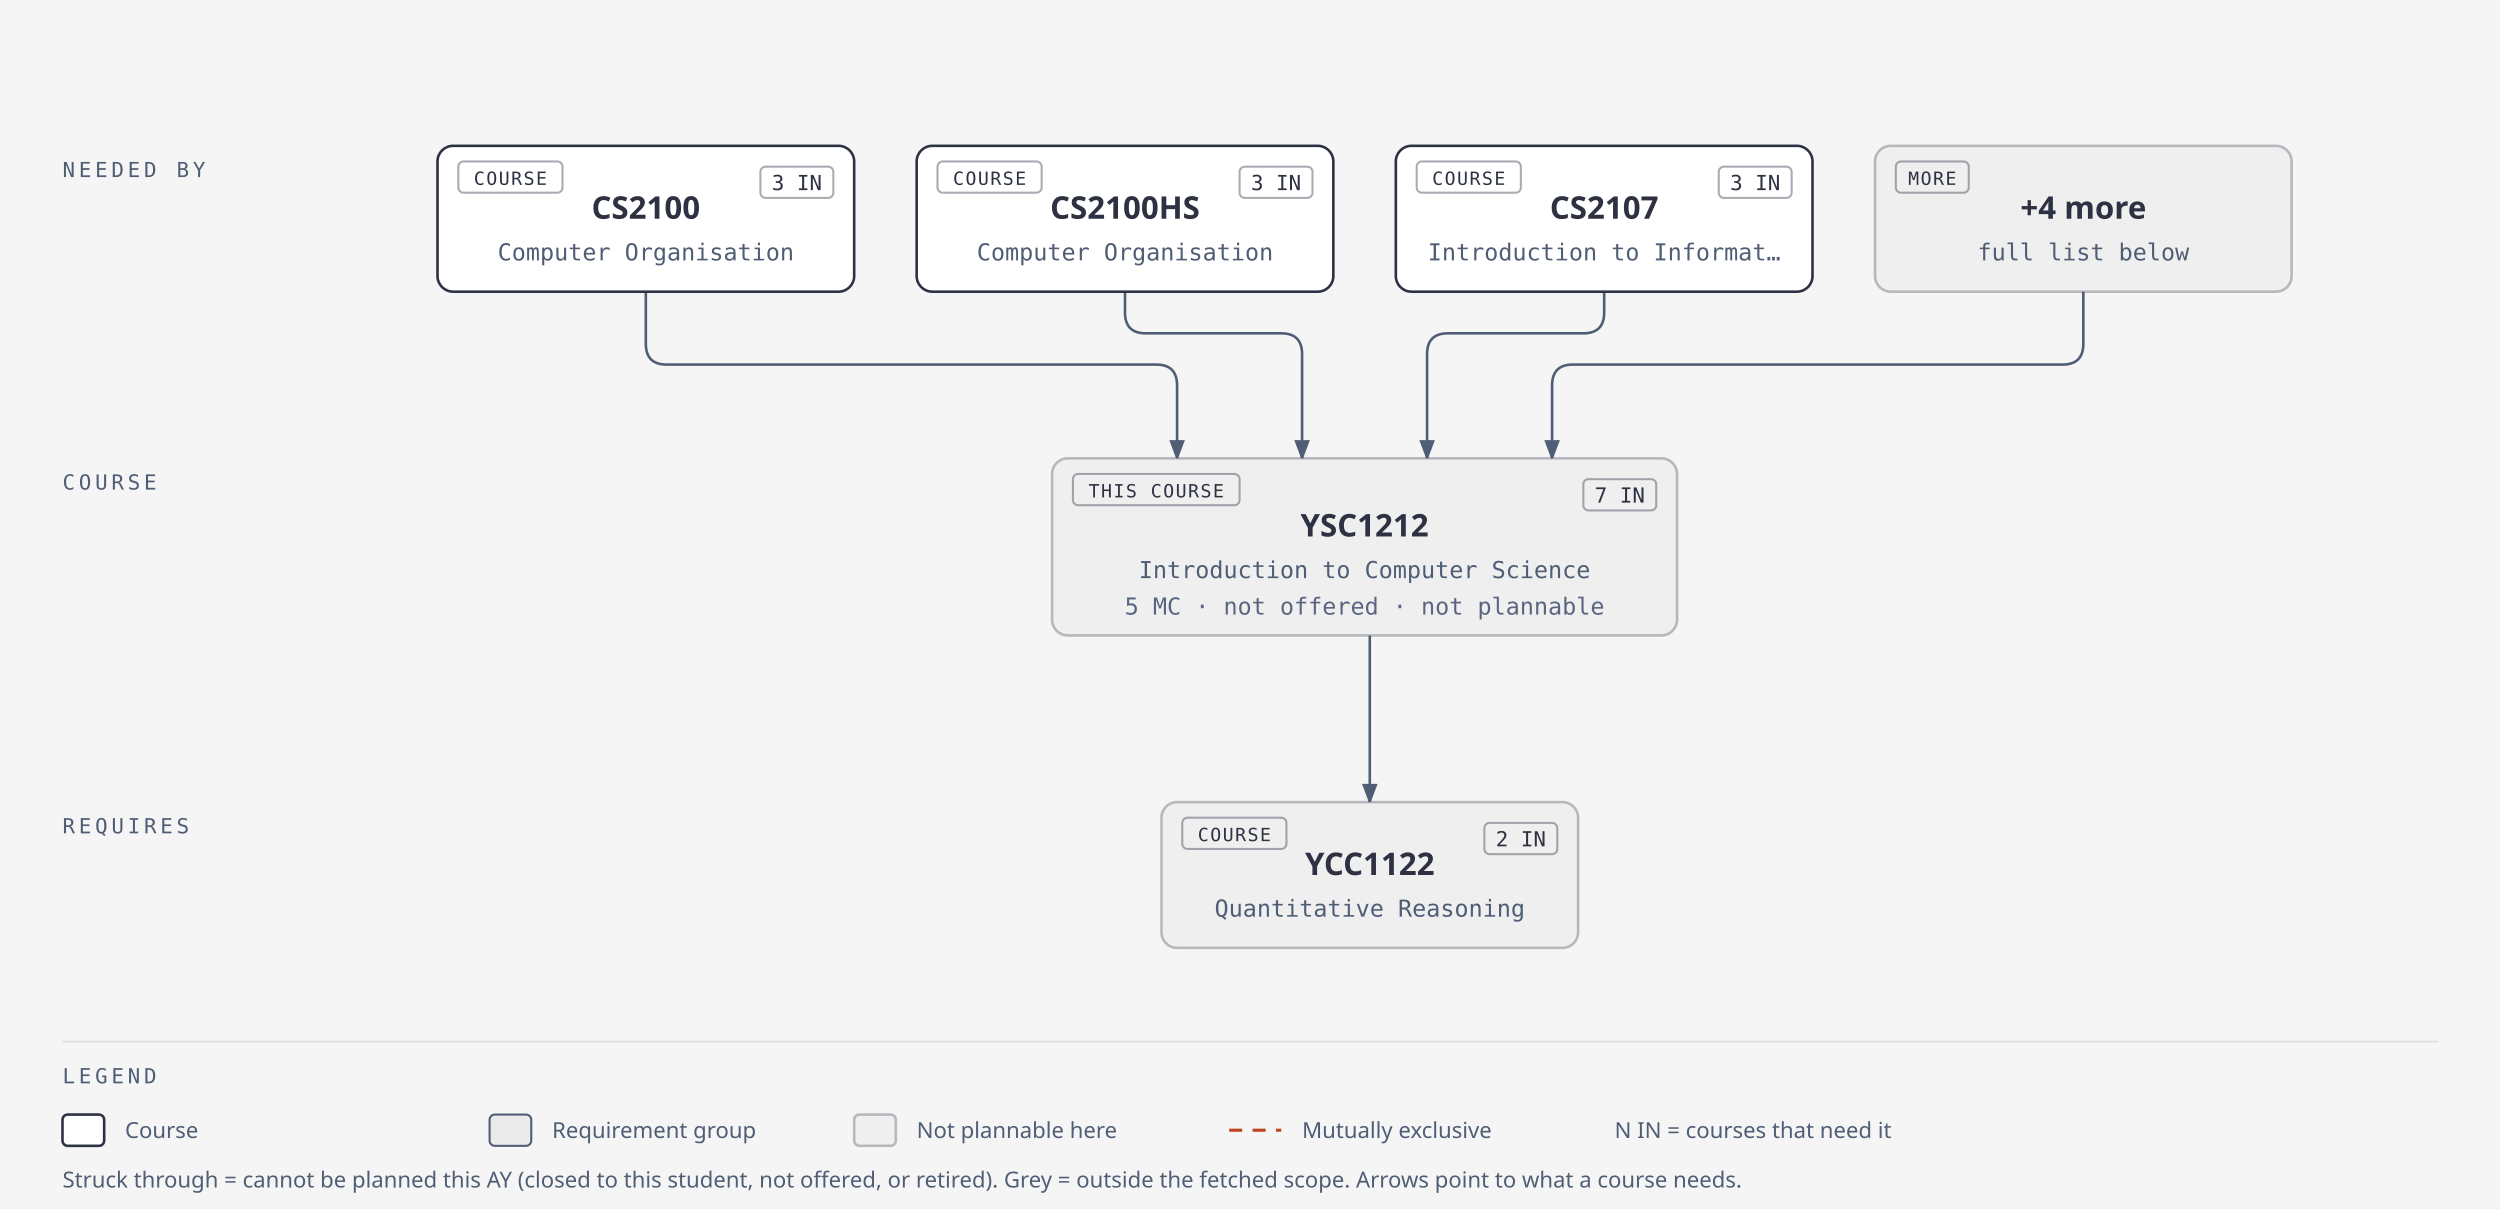
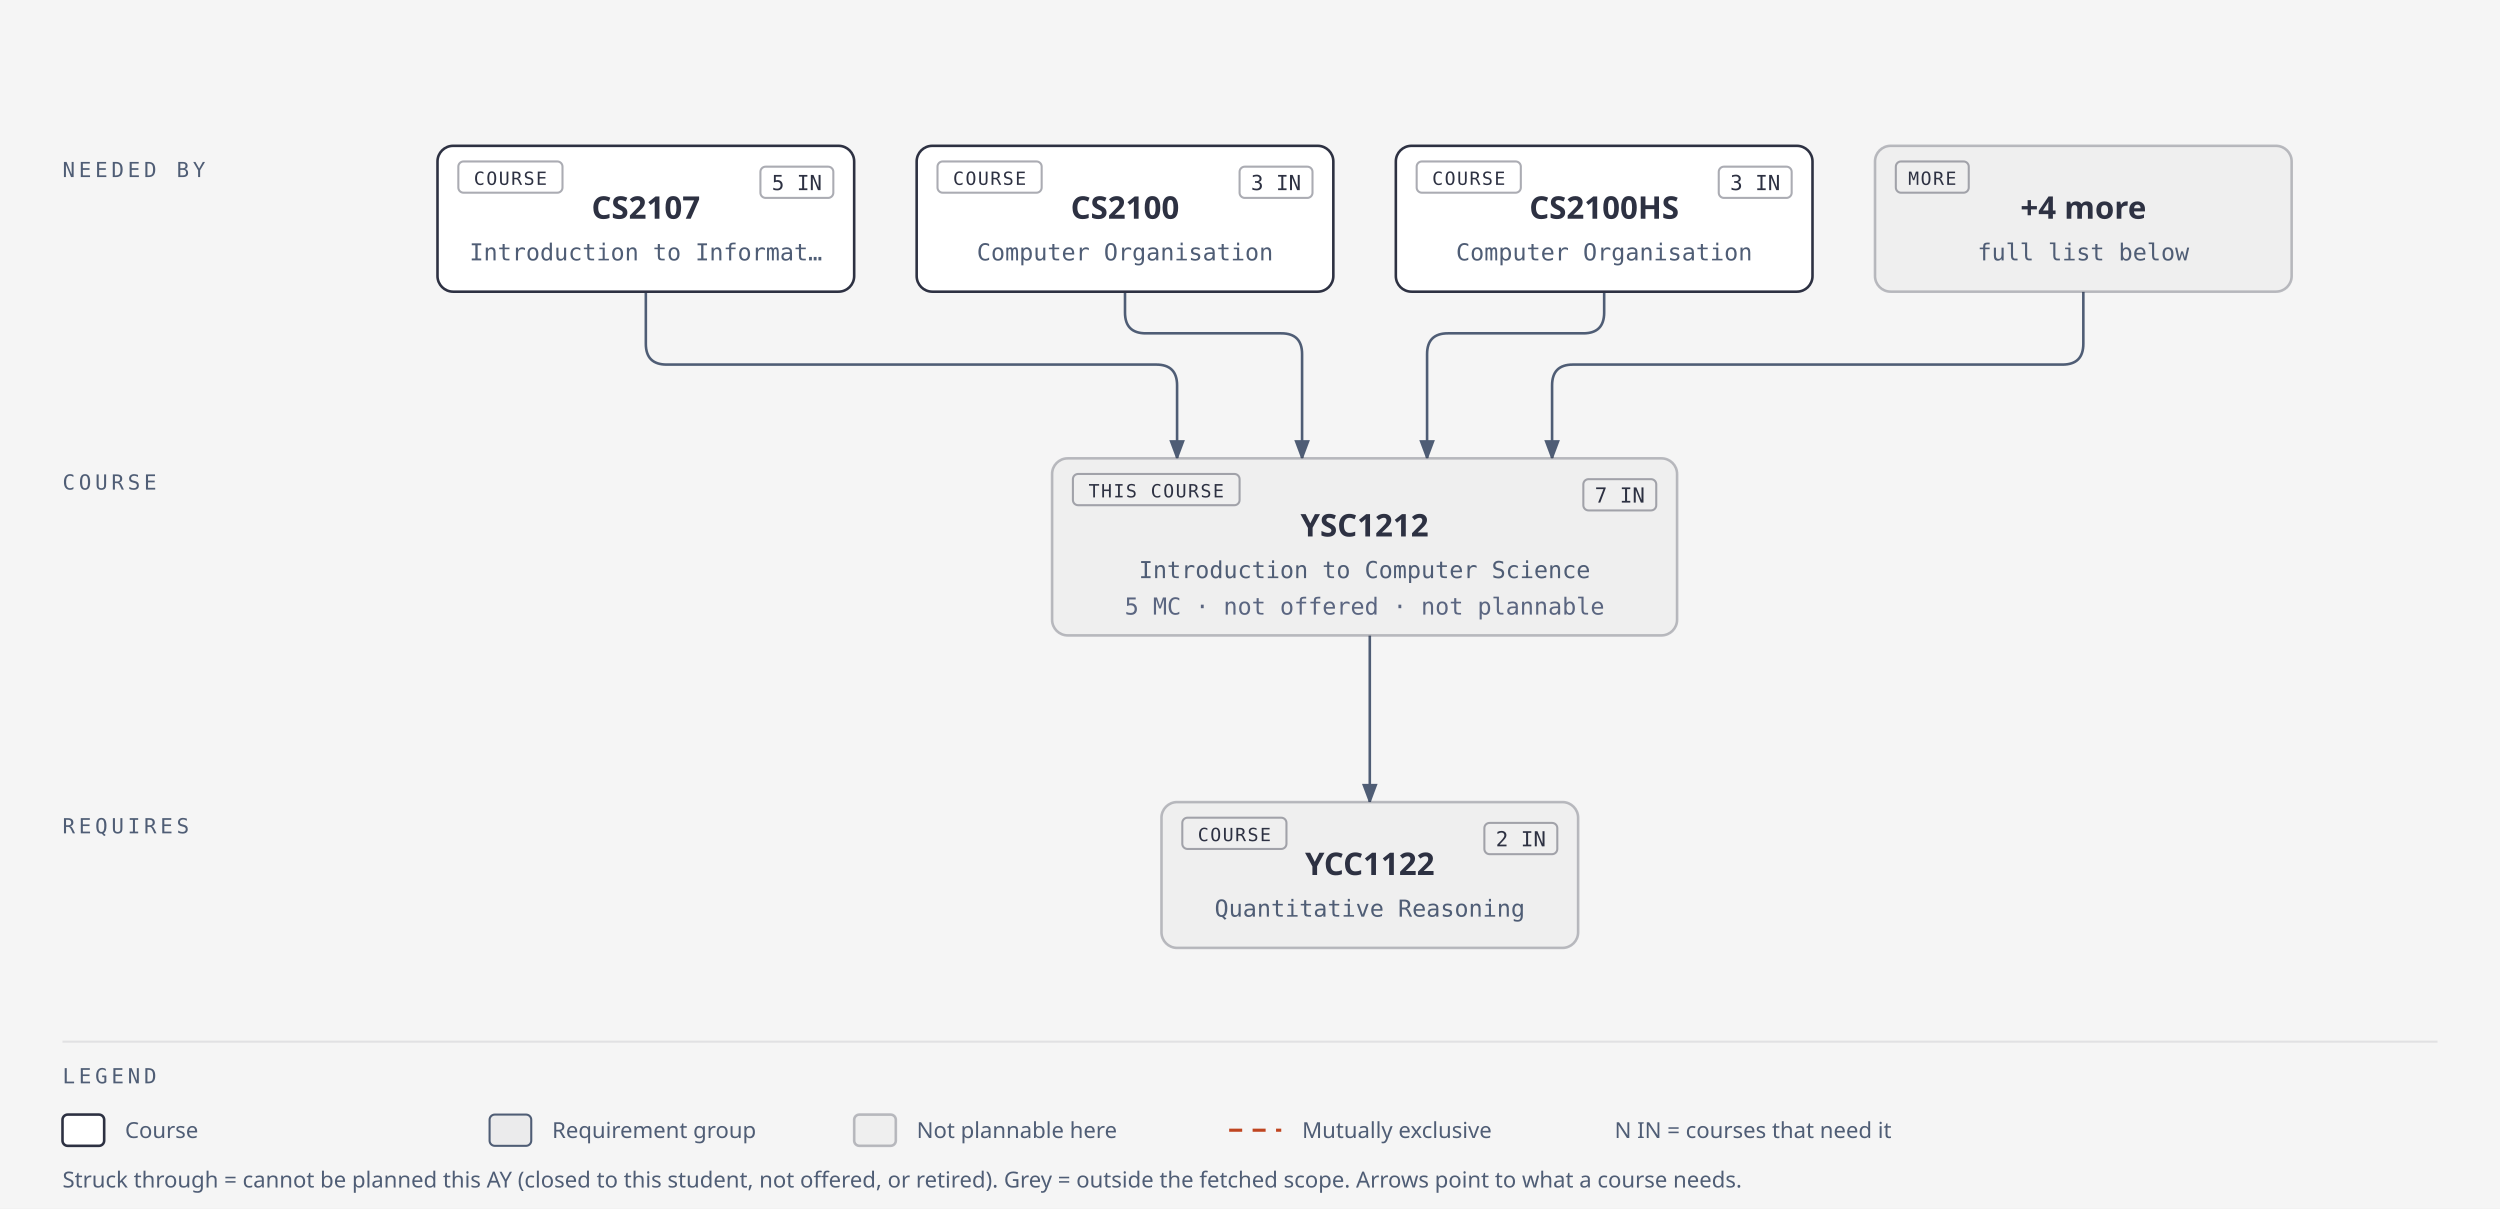
<svg xmlns="http://www.w3.org/2000/svg" width="960" height="464" viewBox="0 0 960 464" role="img" aria-labelledby="ysc1212-title ysc1212-desc">
  <defs>
    <marker id="arrow" markerWidth="8" markerHeight="6" refX="7" refY="3" orient="auto">
      <polygon points="0 0, 8 3, 0 6" fill="#4f5d75" />
    </marker>
    <marker id="arrow-accent" markerWidth="8" markerHeight="6" refX="7" refY="3" orient="auto">
      <polygon points="0 0, 8 3, 0 6" fill="#bf4520" />
    </marker>
  </defs>
  <rect width="100%" height="100%" fill="#f5f5f5" />
  <text x="24" y="68" fill="#4f5d75" font-size="8" font-family="'Geist Mono', ui-monospace, monospace" letter-spacing="0.18em">NEEDED BY</text>
  <text x="24" y="188" fill="#4f5d75" font-size="8" font-family="'Geist Mono', ui-monospace, monospace" letter-spacing="0.18em">COURSE</text>
  <text x="24" y="320" fill="#4f5d75" font-size="8" font-family="'Geist Mono', ui-monospace, monospace" letter-spacing="0.18em">REQUIRES</text>
  <path d="M 248,112 V 132 Q 248,140 256,140 H 444 Q 452,140 452,148 V 176" fill="none" stroke="#4f5d75" stroke-width="1" marker-end="url(#arrow)" />
  <path d="M 432,112 V 120 Q 432,128 440,128 H 492 Q 500,128 500,136 V 176" fill="none" stroke="#4f5d75" stroke-width="1" marker-end="url(#arrow)" />
  <path d="M 616,112 V 120 Q 616,128 608,128 H 556 Q 548,128 548,136 V 176" fill="none" stroke="#4f5d75" stroke-width="1" marker-end="url(#arrow)" />
  <path d="M 800,112 V 132 Q 800,140 792,140 H 604 Q 596,140 596,148 V 176" fill="none" stroke="#4f5d75" stroke-width="1" marker-end="url(#arrow)" />
  <path d="M 526,244 V 308" fill="none" stroke="#4f5d75" stroke-width="1" marker-end="url(#arrow)" />
  <rect x="168" y="56" width="160" height="56" rx="6" fill="#f5f5f5" />
  <rect x="168" y="56" width="160" height="56" rx="6" fill="#ffffff" stroke="#2d3142" stroke-width="1" />
  <rect x="176" y="62" width="40" height="12" rx="2" fill="transparent" stroke="rgba(45,49,66,0.40)" stroke-width="0.8" />
  <text x="196" y="71" fill="#2d3142" font-size="7" font-family="'Geist Mono', ui-monospace, monospace" text-anchor="middle" letter-spacing="0.08em">COURSE</text>
  <rect x="292" y="64" width="28" height="12" rx="2" fill="transparent" stroke="rgba(45,49,66,0.40)" stroke-width="0.8" />
-   <text x="306" y="73" fill="#2d3142" font-size="8" font-family="'Geist Mono', ui-monospace, monospace" text-anchor="middle">3 IN</text>
-   <text x="248" y="84" fill="#2d3142" font-size="12" font-weight="600" font-family="'Geist', system-ui, sans-serif" text-anchor="middle">CS2100</text>
-   <text x="248" y="100" fill="#4f5d75" font-size="9" font-family="'Geist Mono', ui-monospace, monospace" text-anchor="middle">Computer Organisation</text>
+   <text x="306" y="73" fill="#2d3142" font-size="8" font-family="'Geist Mono', ui-monospace, monospace" text-anchor="middle">5 IN</text>
+   <text x="248" y="84" fill="#2d3142" font-size="12" font-weight="600" font-family="'Geist', system-ui, sans-serif" text-anchor="middle">CS2107</text>
+   <text x="248" y="100" fill="#4f5d75" font-size="9" font-family="'Geist Mono', ui-monospace, monospace" text-anchor="middle">Introduction to Informat…</text>
  <rect x="352" y="56" width="160" height="56" rx="6" fill="#f5f5f5" />
  <rect x="352" y="56" width="160" height="56" rx="6" fill="#ffffff" stroke="#2d3142" stroke-width="1" />
  <rect x="360" y="62" width="40" height="12" rx="2" fill="transparent" stroke="rgba(45,49,66,0.40)" stroke-width="0.8" />
  <text x="380" y="71" fill="#2d3142" font-size="7" font-family="'Geist Mono', ui-monospace, monospace" text-anchor="middle" letter-spacing="0.08em">COURSE</text>
  <rect x="476" y="64" width="28" height="12" rx="2" fill="transparent" stroke="rgba(45,49,66,0.40)" stroke-width="0.8" />
  <text x="490" y="73" fill="#2d3142" font-size="8" font-family="'Geist Mono', ui-monospace, monospace" text-anchor="middle">3 IN</text>
-   <text x="432" y="84" fill="#2d3142" font-size="12" font-weight="600" font-family="'Geist', system-ui, sans-serif" text-anchor="middle">CS2100HS</text>
+   <text x="432" y="84" fill="#2d3142" font-size="12" font-weight="600" font-family="'Geist', system-ui, sans-serif" text-anchor="middle">CS2100</text>
  <text x="432" y="100" fill="#4f5d75" font-size="9" font-family="'Geist Mono', ui-monospace, monospace" text-anchor="middle">Computer Organisation</text>
  <rect x="536" y="56" width="160" height="56" rx="6" fill="#f5f5f5" />
  <rect x="536" y="56" width="160" height="56" rx="6" fill="#ffffff" stroke="#2d3142" stroke-width="1" />
  <rect x="544" y="62" width="40" height="12" rx="2" fill="transparent" stroke="rgba(45,49,66,0.40)" stroke-width="0.8" />
  <text x="564" y="71" fill="#2d3142" font-size="7" font-family="'Geist Mono', ui-monospace, monospace" text-anchor="middle" letter-spacing="0.08em">COURSE</text>
  <rect x="660" y="64" width="28" height="12" rx="2" fill="transparent" stroke="rgba(45,49,66,0.40)" stroke-width="0.8" />
  <text x="674" y="73" fill="#2d3142" font-size="8" font-family="'Geist Mono', ui-monospace, monospace" text-anchor="middle">3 IN</text>
-   <text x="616" y="84" fill="#2d3142" font-size="12" font-weight="600" font-family="'Geist', system-ui, sans-serif" text-anchor="middle">CS2107</text>
-   <text x="616" y="100" fill="#4f5d75" font-size="9" font-family="'Geist Mono', ui-monospace, monospace" text-anchor="middle">Introduction to Informat…</text>
+   <text x="616" y="84" fill="#2d3142" font-size="12" font-weight="600" font-family="'Geist', system-ui, sans-serif" text-anchor="middle">CS2100HS</text>
+   <text x="616" y="100" fill="#4f5d75" font-size="9" font-family="'Geist Mono', ui-monospace, monospace" text-anchor="middle">Computer Organisation</text>
  <rect x="720" y="56" width="160" height="56" rx="6" fill="#f5f5f5" />
  <rect x="720" y="56" width="160" height="56" rx="6" fill="rgba(45,49,66,0.03)" stroke="rgba(45,49,66,0.30)" stroke-width="1" />
  <rect x="728" y="62" width="28" height="12" rx="2" fill="transparent" stroke="rgba(45,49,66,0.40)" stroke-width="0.8" />
  <text x="742" y="71" fill="#2d3142" font-size="7" font-family="'Geist Mono', ui-monospace, monospace" text-anchor="middle" letter-spacing="0.08em">MORE</text>
  <text x="800" y="84" fill="#2d3142" font-size="12" font-weight="600" font-family="'Geist', system-ui, sans-serif" text-anchor="middle">+4 more</text>
  <text x="800" y="100" fill="#4f5d75" font-size="9" font-family="'Geist Mono', ui-monospace, monospace" text-anchor="middle">full list below</text>
  <rect x="404" y="176" width="240" height="68" rx="6" fill="#f5f5f5" />
  <rect x="404" y="176" width="240" height="68" rx="6" fill="rgba(45,49,66,0.03)" stroke="rgba(45,49,66,0.30)" stroke-width="1" />
  <rect x="412" y="182" width="64" height="12" rx="2" fill="transparent" stroke="rgba(45,49,66,0.40)" stroke-width="0.8" />
  <text x="444" y="191" fill="#2d3142" font-size="7" font-family="'Geist Mono', ui-monospace, monospace" text-anchor="middle" letter-spacing="0.08em">THIS COURSE</text>
  <rect x="608" y="184" width="28" height="12" rx="2" fill="transparent" stroke="rgba(45,49,66,0.40)" stroke-width="0.8" />
  <text x="622" y="193" fill="#2d3142" font-size="8" font-family="'Geist Mono', ui-monospace, monospace" text-anchor="middle">7 IN</text>
  <text x="524" y="206" fill="#2d3142" font-size="12" font-weight="600" font-family="'Geist', system-ui, sans-serif" text-anchor="middle">YSC1212</text>
  <text x="524" y="222" fill="#4f5d75" font-size="9" font-family="'Geist Mono', ui-monospace, monospace" text-anchor="middle">Introduction to Computer Science</text>
  <text x="524" y="236" fill="#5a6580" font-size="9" font-family="'Geist Mono', ui-monospace, monospace" text-anchor="middle">5 MC · not offered · not plannable</text>
  <rect x="446" y="308" width="160" height="56" rx="6" fill="#f5f5f5" />
  <rect x="446" y="308" width="160" height="56" rx="6" fill="rgba(45,49,66,0.03)" stroke="rgba(45,49,66,0.30)" stroke-width="1" />
  <rect x="454" y="314" width="40" height="12" rx="2" fill="transparent" stroke="rgba(45,49,66,0.40)" stroke-width="0.8" />
  <text x="474" y="323" fill="#2d3142" font-size="7" font-family="'Geist Mono', ui-monospace, monospace" text-anchor="middle" letter-spacing="0.08em">COURSE</text>
  <rect x="570" y="316" width="28" height="12" rx="2" fill="transparent" stroke="rgba(45,49,66,0.40)" stroke-width="0.8" />
  <text x="584" y="325" fill="#2d3142" font-size="8" font-family="'Geist Mono', ui-monospace, monospace" text-anchor="middle">2 IN</text>
  <text x="526" y="336" fill="#2d3142" font-size="12" font-weight="600" font-family="'Geist', system-ui, sans-serif" text-anchor="middle">YCC1122</text>
  <text x="526" y="352" fill="#4f5d75" font-size="9" font-family="'Geist Mono', ui-monospace, monospace" text-anchor="middle">Quantitative Reasoning</text>
  <line x1="24" y1="400" x2="936" y2="400" stroke="rgba(45,49,66,0.10)" stroke-width="0.8" />
  <text x="24" y="416" fill="#4f5d75" font-size="8" font-family="'Geist Mono', ui-monospace, monospace" letter-spacing="0.18em">LEGEND</text>
  <rect x="24" y="428" width="16" height="12" rx="2" fill="#ffffff" stroke="#2d3142" stroke-width="1" />
  <text x="48" y="437" fill="#4f5d75" font-size="8.5" font-family="'Geist', system-ui, sans-serif">Course</text>
  <rect x="188" y="428" width="16" height="12" rx="2" fill="rgba(45,49,66,0.05)" stroke="#4f5d75" stroke-width="0.8" />
  <text x="212" y="437" fill="#4f5d75" font-size="8.5" font-family="'Geist', system-ui, sans-serif">Requirement group</text>
  <rect x="328" y="428" width="16" height="12" rx="2" fill="rgba(45,49,66,0.03)" stroke="rgba(45,49,66,0.30)" stroke-width="1" />
  <text x="352" y="437" fill="#4f5d75" font-size="8.5" font-family="'Geist', system-ui, sans-serif">Not plannable here</text>
  <line x1="472" y1="434" x2="492" y2="434" stroke="#bf4520" stroke-width="1.2" stroke-dasharray="5,4" />
  <text x="500" y="437" fill="#4f5d75" font-size="8.5" font-family="'Geist', system-ui, sans-serif">Mutually exclusive</text>
  <text x="620" y="437" fill="#4f5d75" font-size="8.5" font-family="'Geist', system-ui, sans-serif">N IN = courses that need it</text>
  <text x="24" y="456" fill="#4f5d75" font-size="8.5" font-family="'Geist', system-ui, sans-serif">Struck through = cannot be planned this AY (closed to this student, not offered, or retired). Grey = outside the fetched scope. Arrows point to what a course needs.</text>
</svg>
